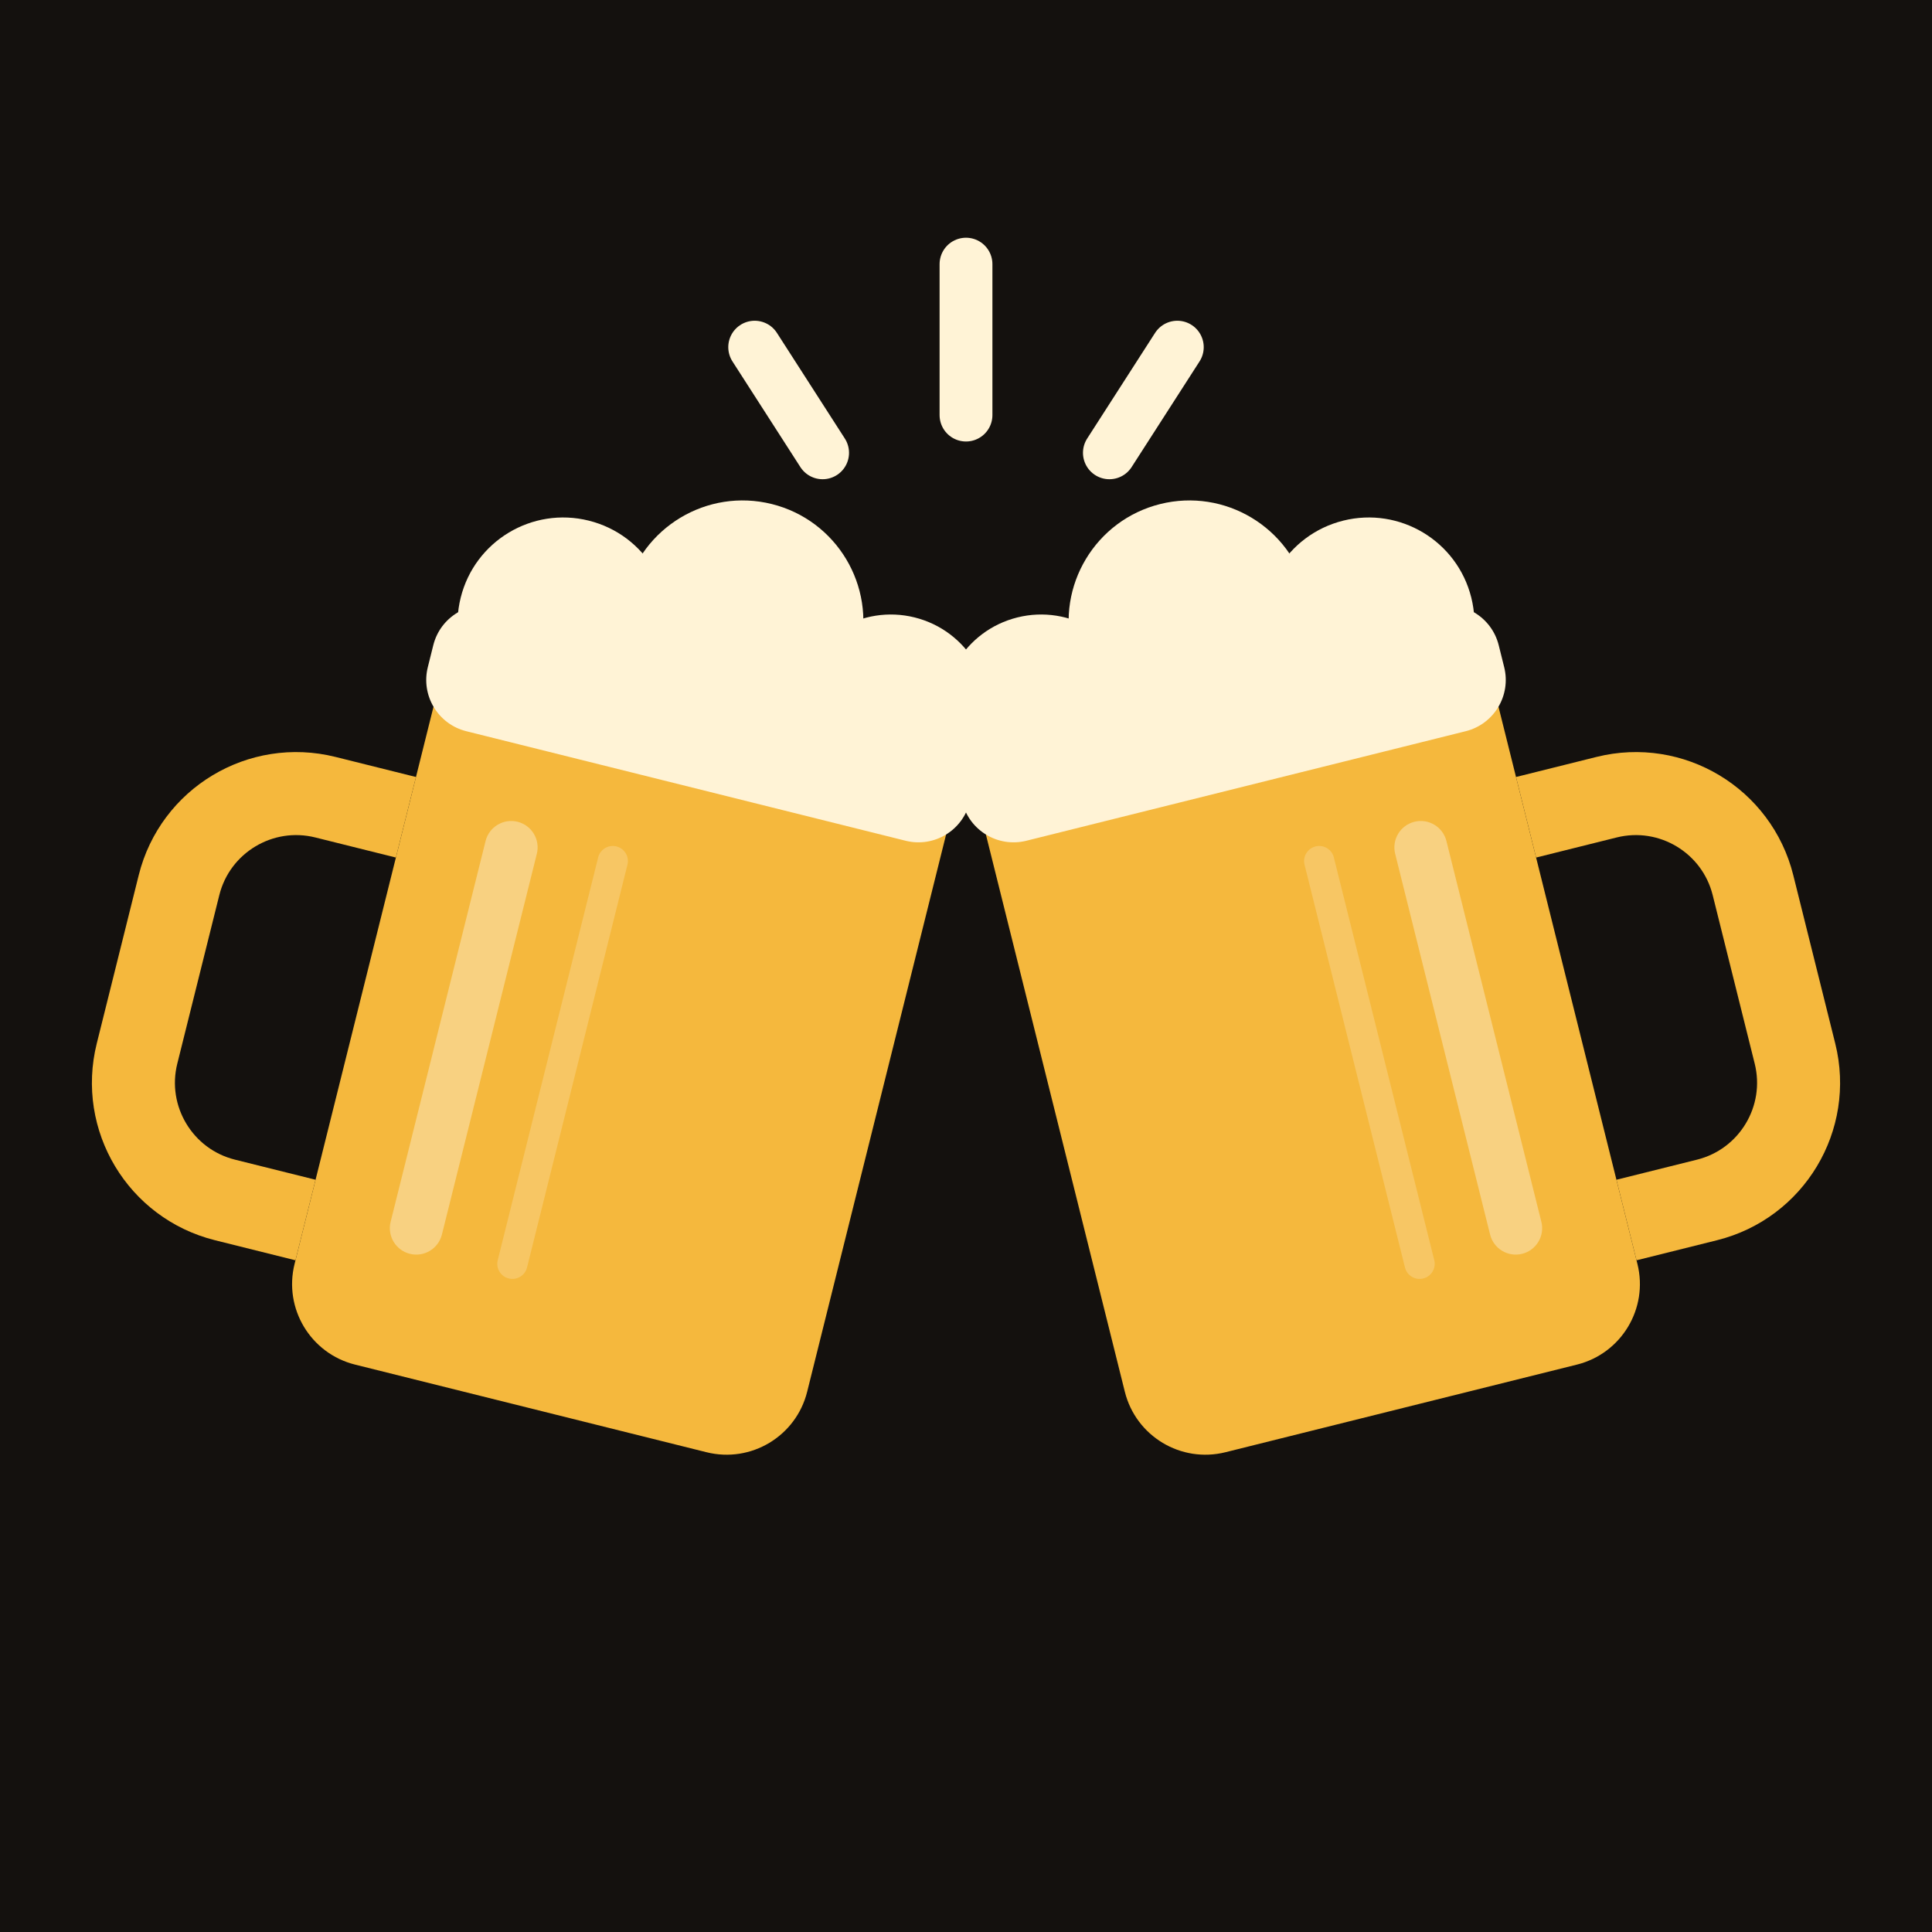
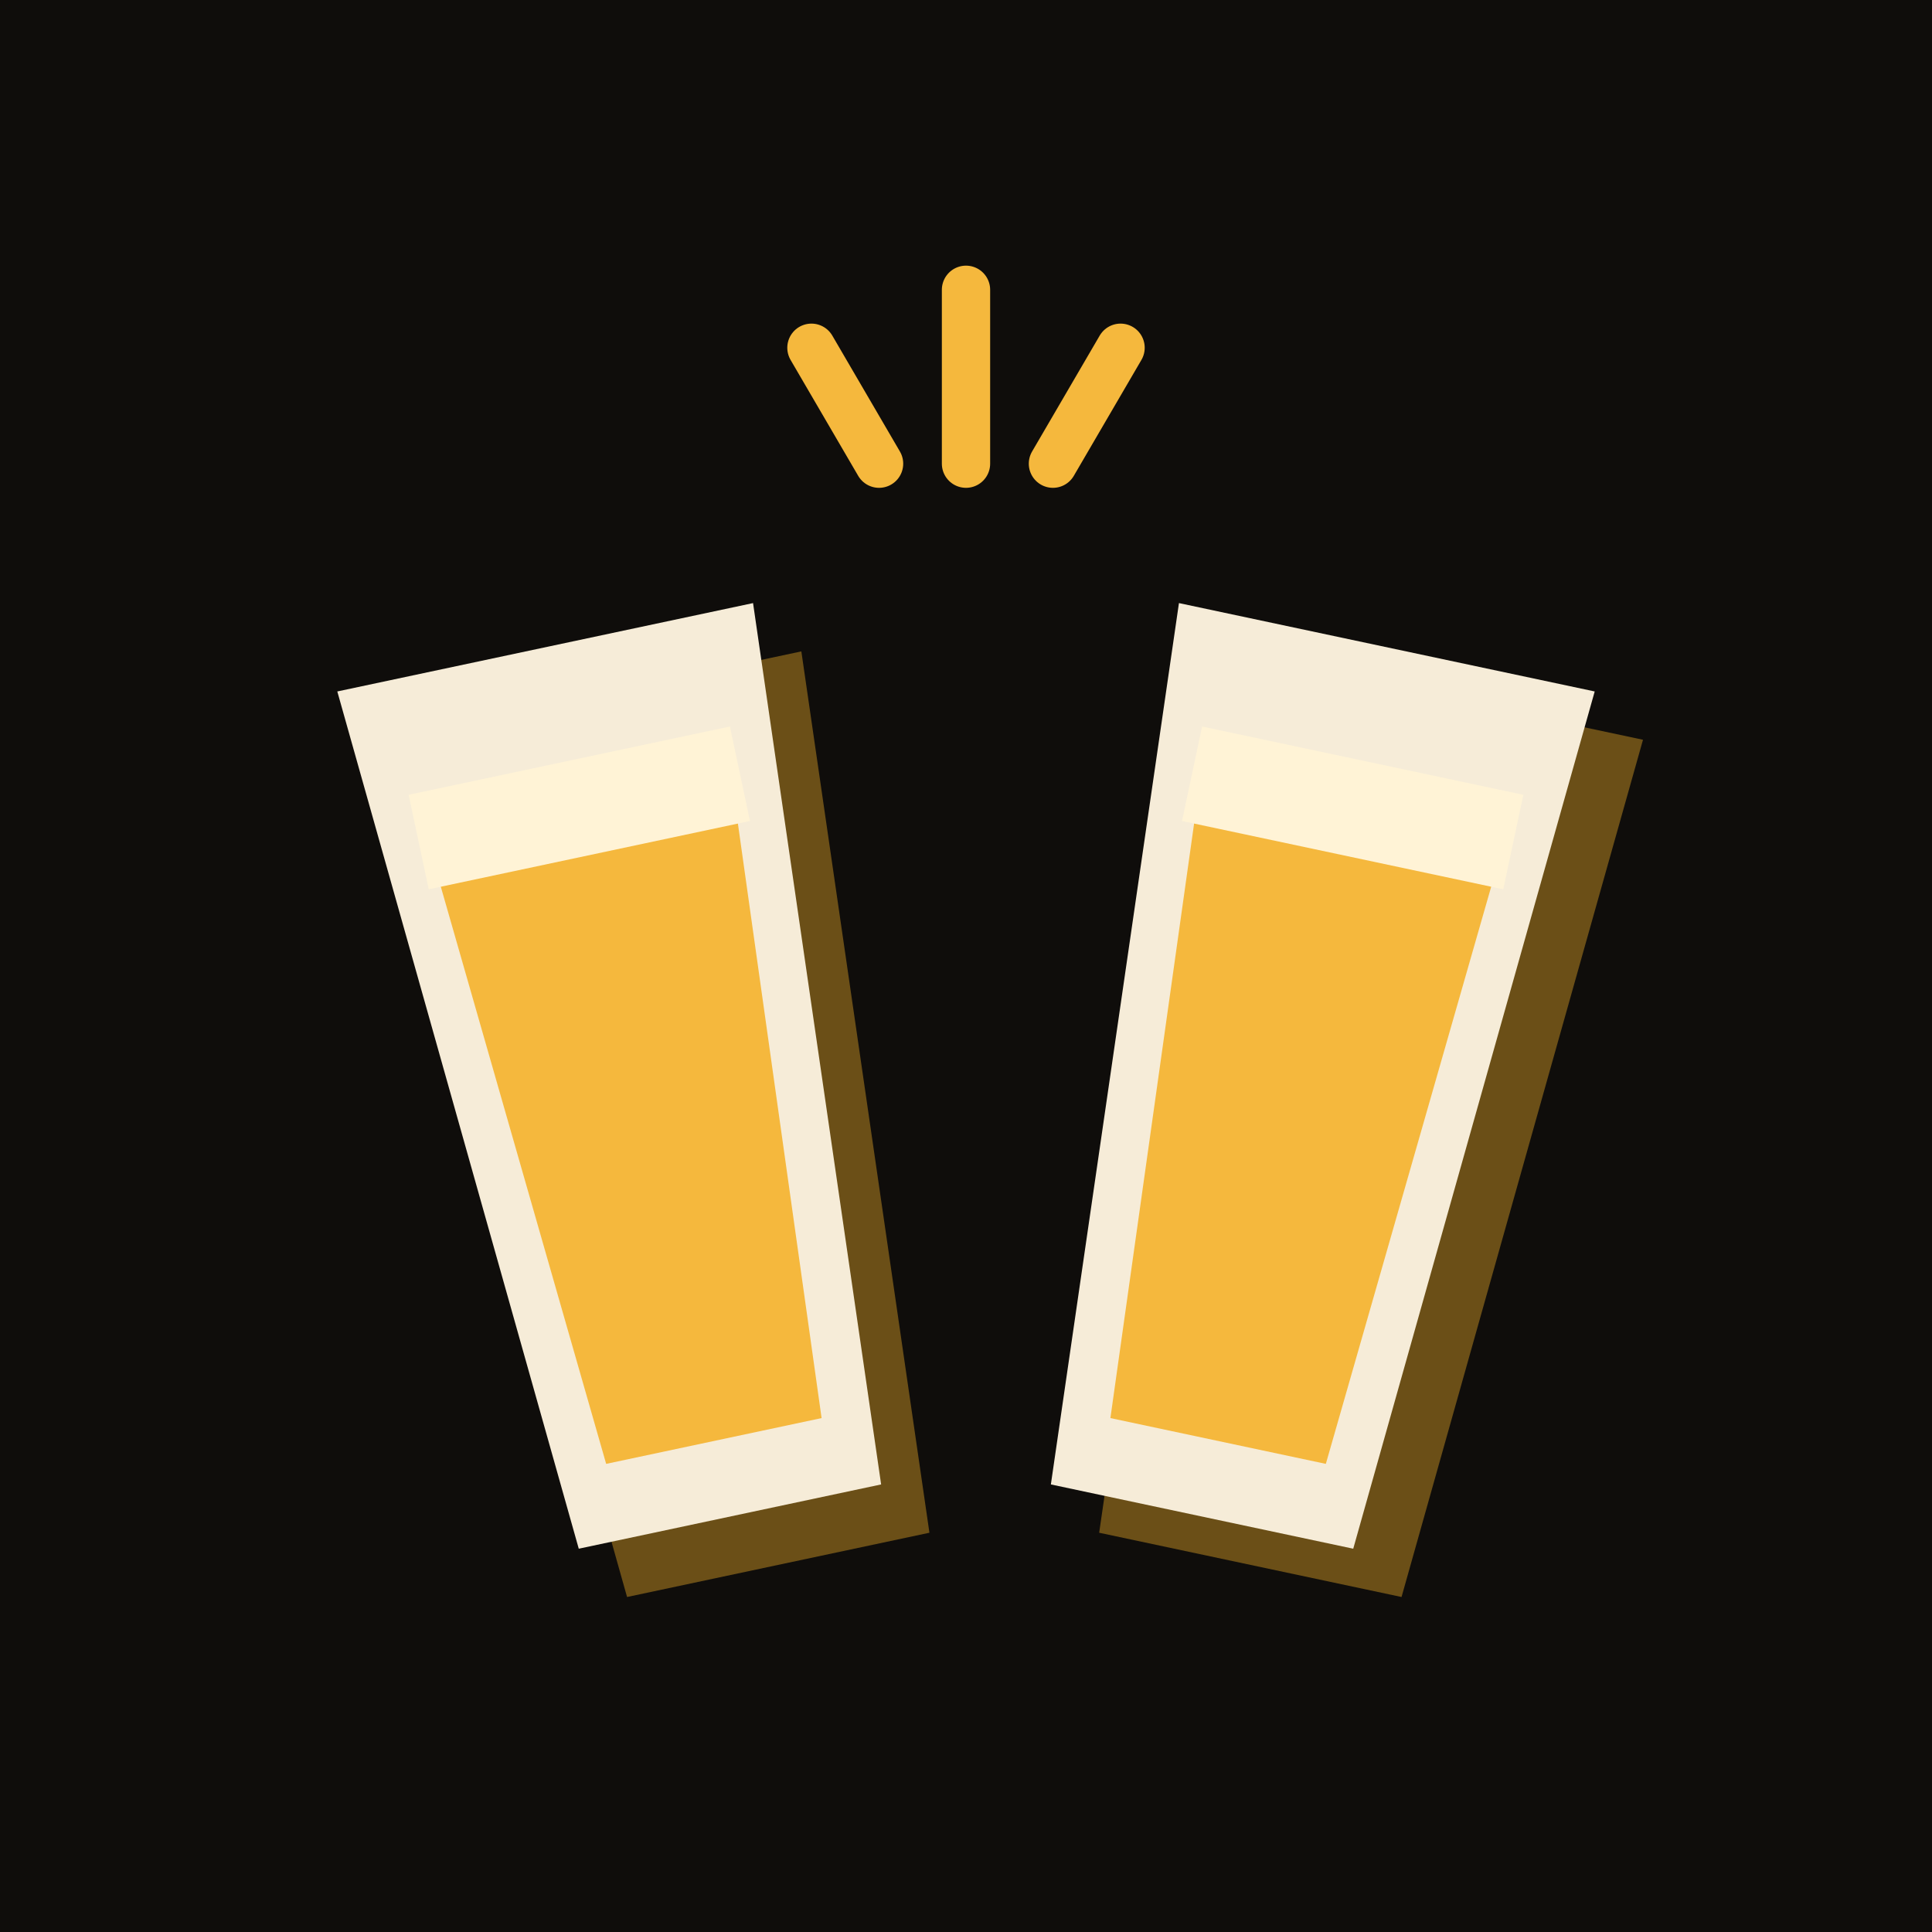
- <svg xmlns="http://www.w3.org/2000/svg" viewBox="0 0 512 512">
-   <rect width="512" height="512" fill="#14110e" />
-   <g stroke="#fff3d6" stroke-width="14" stroke-linecap="round">
-     <path d="M256 70v40" />
-     <path d="M200 92l18 28" />
-     <path d="M312 92l-18 28" />
+ <svg xmlns="http://www.w3.org/2000/svg" viewBox="0 0 200 200">
+   <rect width="200" height="200" fill="#0f0d0b" />
+   <g fill="#6b4f17" transform="translate(5 5)">
+     <path d="M44 66h44l-6 92h-32z" transform="rotate(-12 66 112)" />
+     <path d="M112 66h44l-6 92h-32z" transform="rotate(12 134 112)" />
  </g>
-   <g transform="translate(116 200) rotate(14 140 0)">
-     <path d="M0 52h-22a32 32 0 0 0-32 32v46a32 32 0 0 0 32 32h22" fill="none" stroke="#f5b83d" stroke-width="22" />
-     <rect x="0" y="0" width="140" height="196" rx="22" fill="#f5b83d" />
-     <rect x="22" y="46" width="14" height="118" rx="7" fill="#fff" opacity="0.35" />
-     <rect x="52" y="46" width="8" height="118" rx="4" fill="#fff" opacity="0.2" />
-     <rect x="-4" y="-8" width="148" height="34" rx="14" fill="#fff3d6" />
-     <circle cx="28" cy="-8" r="28" fill="#fff3d6" />
-     <circle cx="74" cy="-20" r="32" fill="#fff3d6" />
-     <circle cx="118" cy="-6" r="26" fill="#fff3d6" />
+   <g fill="#f6ecd8">
+     <path d="M44 66h44l-6 92h-32z" transform="rotate(-12 66 112)" />
+     <path d="M112 66h44l-6 92h-32z" transform="rotate(12 134 112)" />
  </g>
-   <g transform="translate(396 200) scale(-1 1) rotate(14 140 0)">
-     <path d="M0 52h-22a32 32 0 0 0-32 32v46a32 32 0 0 0 32 32h22" fill="none" stroke="#f5b83d" stroke-width="22" />
-     <rect x="0" y="0" width="140" height="196" rx="22" fill="#f5b83d" />
-     <rect x="22" y="46" width="14" height="118" rx="7" fill="#fff" opacity="0.35" />
-     <rect x="52" y="46" width="8" height="118" rx="4" fill="#fff" opacity="0.2" />
-     <rect x="-4" y="-8" width="148" height="34" rx="14" fill="#fff3d6" />
-     <circle cx="28" cy="-8" r="28" fill="#fff3d6" />
-     <circle cx="74" cy="-20" r="32" fill="#fff3d6" />
-     <circle cx="118" cy="-6" r="26" fill="#fff3d6" />
+   <g fill="#f5b83d">
+     <path d="M50 84h32l-4.6 66h-22.8z" transform="rotate(-12 66 112)" />
+     <path d="M118 84h32l-4.6 66h-22.8z" transform="rotate(12 134 112)" />
  </g>
+   <g fill="#fff3d6">
+     <path d="M49 78h34v10h-34z" transform="rotate(-12 66 112)" />
+     <path d="M117 78h34v10h-34z" transform="rotate(12 134 112)" />
+   </g>
+   <path d="M100 30v18M84 36l7 12M116 36l-7 12" stroke="#f5b83d" stroke-width="5" stroke-linecap="round" />
</svg>
